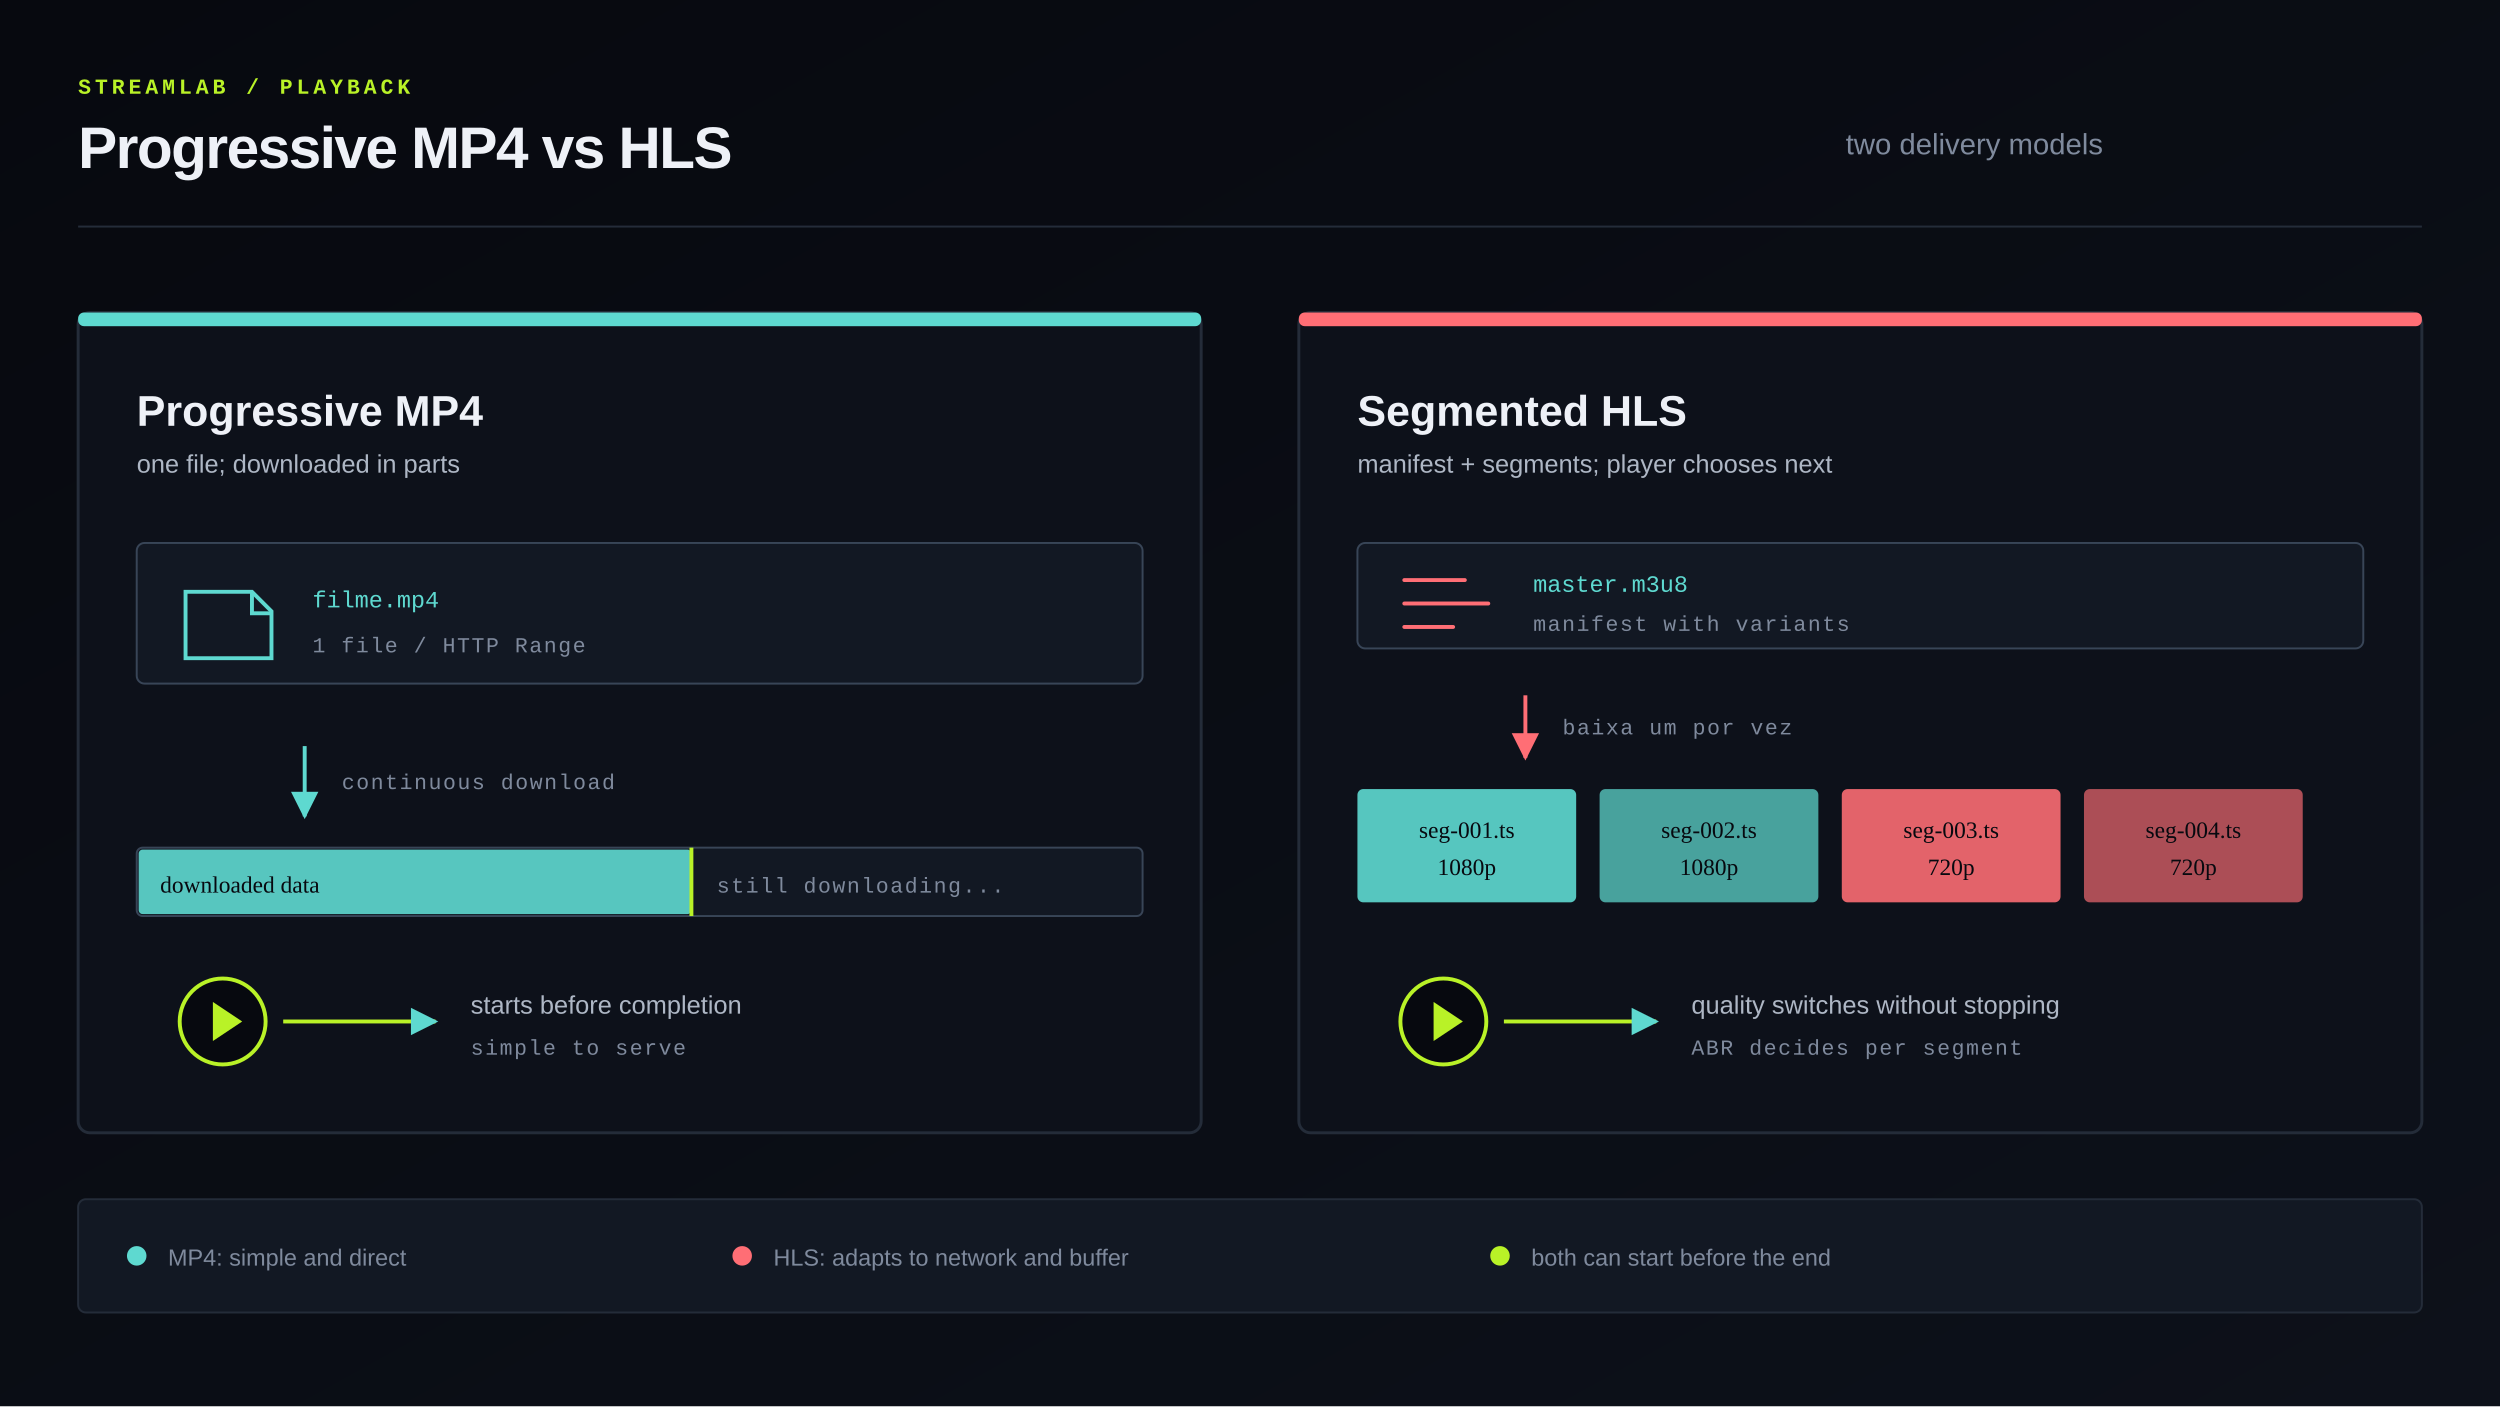
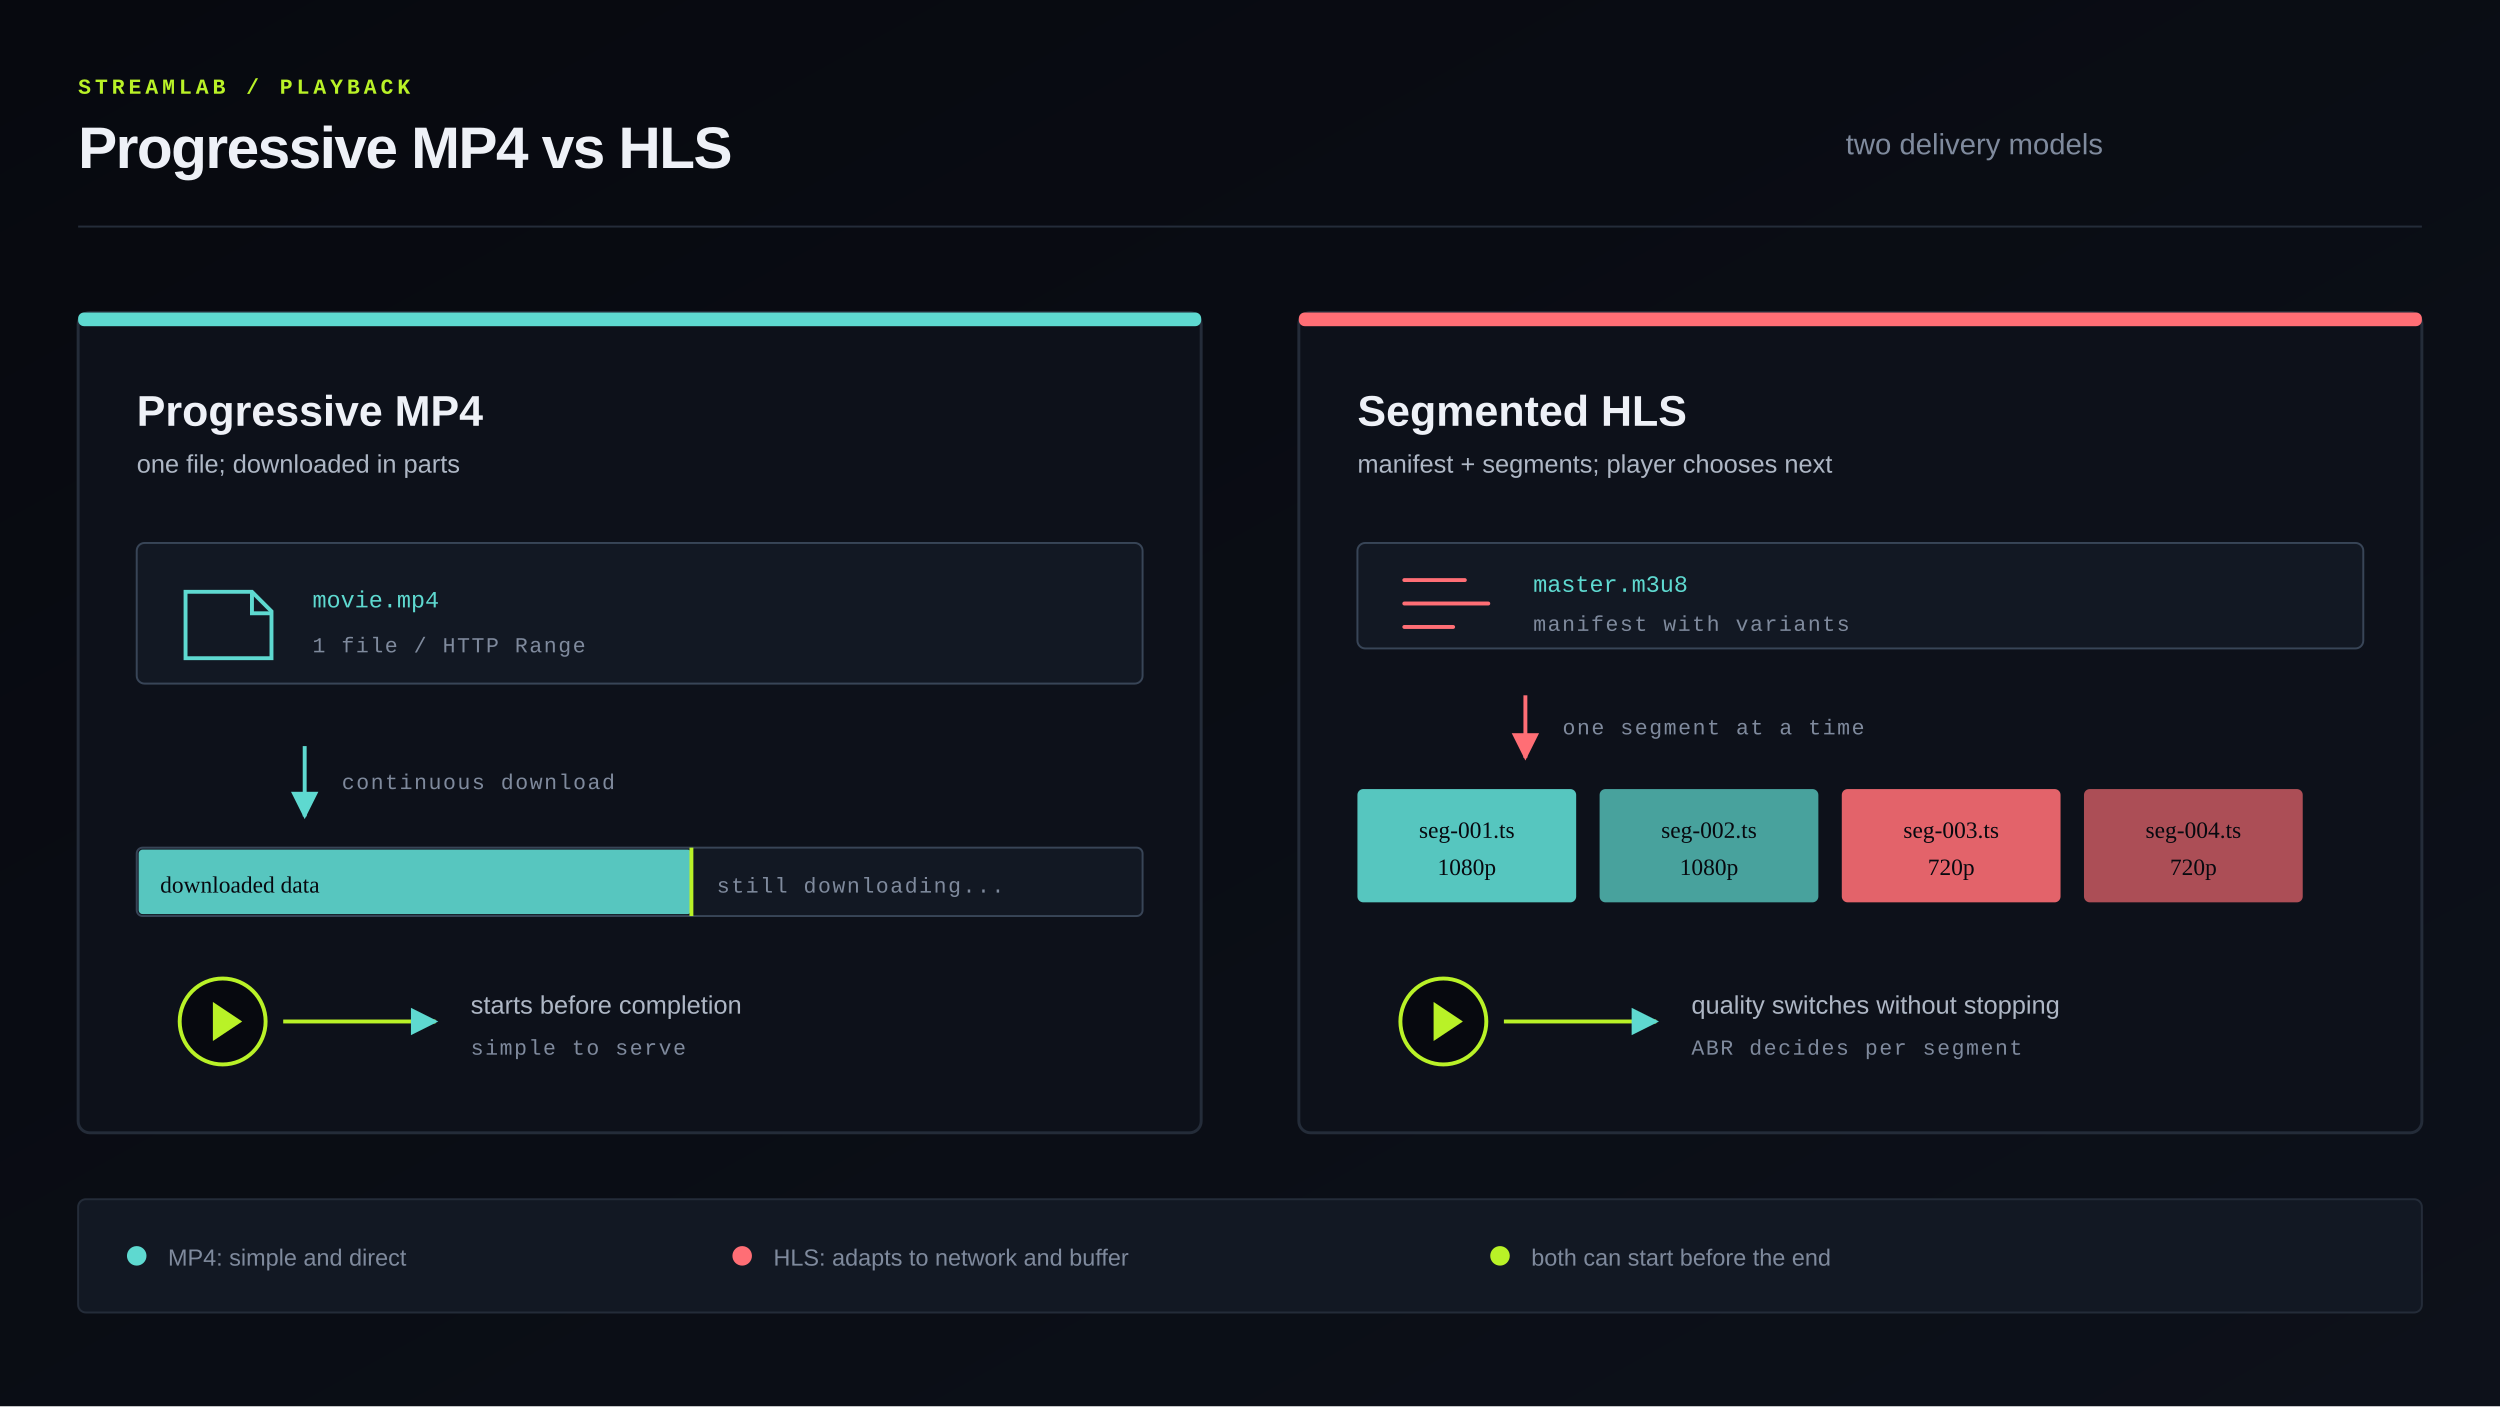
<svg xmlns="http://www.w3.org/2000/svg" viewBox="0 0 1280 720" role="img" aria-labelledby="title desc">
  <defs>
    <linearGradient id="bg" x1="0" y1="0" x2="1" y2="1">
      <stop offset="0" stop-color="#07090f" />
      <stop offset="1" stop-color="#0d111a" />
    </linearGradient>
    <marker id="arrow-cyan" viewBox="0 0 10 10" refX="9" refY="5" markerWidth="7" markerHeight="7" orient="auto">
      <path d="M 0 0 L 10 5 L 0 10 z" fill="#5ed9d0" />
    </marker>
    <marker id="arrow-red" viewBox="0 0 10 10" refX="9" refY="5" markerWidth="7" markerHeight="7" orient="auto">
      <path d="M 0 0 L 10 5 L 0 10 z" fill="#ff6e75" />
    </marker>
    <style>
      .title { fill: #eef1f7; font: 700 30px Arial, Helvetica, sans-serif; letter-spacing: -0.8px; }
      .subtitle { fill: #7f8a9d; font: 15px Arial, Helvetica, sans-serif; }
      .eyebrow { fill: #b9f227; font: 600 11px 'Courier New', monospace; letter-spacing: 2px; }
      .panel { fill: #0d111a; stroke: #242c39; stroke-width: 1.5; }
      .panel-title { fill: #eef1f7; font: 700 22px Arial, Helvetica, sans-serif; }
      .panel-copy { fill: #aeb7c5; font: 13px Arial, Helvetica, sans-serif; }
      .label { fill: #7f8a9d; font: 11px 'Courier New', monospace; letter-spacing: .8px; }
      .code { fill: #5ed9d0; font: 12px 'Courier New', monospace; }
      .foot { fill: #7f8a9d; font: 12px Arial, Helvetica, sans-serif; }
    </style>
  </defs>
  <rect width="1280" height="720" fill="url(#bg)" />
  <path d="M 40 116 H 1240" stroke="#242c39" />
  <text x="40" y="48" class="eyebrow">STREAMLAB / PLAYBACK</text>
  <text x="40" y="86" class="title">Progressive MP4 vs HLS</text>
  <text x="945" y="79" class="subtitle">two delivery models</text>
  <g transform="translate(40 160)">
    <rect class="panel" width="575" height="420" rx="6" />
    <rect x="0" y="0" width="575" height="7" rx="3" fill="#5ed9d0" />
    <text x="30" y="58" class="panel-title">Progressive MP4</text>
    <text x="30" y="82" class="panel-copy">one file; downloaded in parts</text>
    <rect x="30" y="118" width="515" height="72" rx="4" fill="#121823" stroke="#384557" />
    <path d="M 55 143 h 34 l 10 10 v 24 h -44 z" fill="none" stroke="#5ed9d0" stroke-width="2" />
    <path d="M 89 143 v 11 h 10" fill="none" stroke="#5ed9d0" stroke-width="2" />
-     <text x="120" y="151" class="code">filme.mp4</text>
+     <text x="120" y="151" class="code">movie.mp4</text>
    <text x="120" y="174" class="label">1 file / HTTP Range</text>
    <path d="M 116 222 V 258" stroke="#5ed9d0" stroke-width="2" marker-end="url(#arrow-cyan)" />
    <text x="135" y="244" class="label">continuous download</text>
    <rect x="30" y="274" width="515" height="35" rx="3" fill="#121823" stroke="#384557" />
    <rect x="31" y="275" width="283" height="33" rx="2" fill="#5ed9d0" opacity=".9" />
    <path d="M 314 274 V 309" stroke="#b9f227" stroke-width="2" />
    <text x="42" y="297" fill="#07090f" font="600 11px 'Courier New', monospace">downloaded data</text>
    <text x="327" y="297" class="label">still downloading...</text>
    <circle cx="74" cy="363" r="22" fill="#07090f" stroke="#b9f227" stroke-width="2" />
    <path d="M 69 353 l 15 10 -15 10 z" fill="#b9f227" />
    <path d="M 105 363 H 183" stroke="#b9f227" stroke-width="2" marker-end="url(#arrow-cyan)" />
    <text x="201" y="359" class="panel-copy">starts before completion</text>
    <text x="201" y="380" class="label">simple to serve</text>
  </g>
  <g transform="translate(665 160)">
    <rect class="panel" width="575" height="420" rx="6" />
    <rect x="0" y="0" width="575" height="7" rx="3" fill="#ff6e75" />
    <text x="30" y="58" class="panel-title">Segmented HLS</text>
    <text x="30" y="82" class="panel-copy">manifest + segments; player chooses next</text>
    <rect x="30" y="118" width="515" height="54" rx="4" fill="#121823" stroke="#384557" />
    <path d="M 54 137 h 31 M 54 149 h 43 M 54 161 h 25" stroke="#ff6e75" stroke-width="2" stroke-linecap="round" />
    <text x="120" y="143" class="code">master.m3u8</text>
    <text x="120" y="163" class="label">manifest with variants</text>
    <path d="M 116 196 V 228" stroke="#ff6e75" stroke-width="2" marker-end="url(#arrow-red)" />
-     <text x="135" y="216" class="label">baixa um por vez</text>
+     <text x="135" y="216" class="label">one segment at a time</text>
    <g transform="translate(30 244)">
      <rect width="112" height="58" rx="3" fill="#5ed9d0" opacity=".9" />
      <text x="56" y="25" text-anchor="middle" fill="#07090f" font="700 12px 'Courier New', monospace">seg-001.ts</text>
      <text x="56" y="44" text-anchor="middle" fill="#07090f" font="11px 'Courier New', monospace">1080p</text>
      <rect x="124" width="112" height="58" rx="3" fill="#5ed9d0" opacity=".72" />
      <text x="180" y="25" text-anchor="middle" fill="#07090f" font="700 12px 'Courier New', monospace">seg-002.ts</text>
      <text x="180" y="44" text-anchor="middle" fill="#07090f" font="11px 'Courier New', monospace">1080p</text>
      <rect x="248" width="112" height="58" rx="3" fill="#ff6e75" opacity=".88" />
      <text x="304" y="25" text-anchor="middle" fill="#07090f" font="700 12px 'Courier New', monospace">seg-003.ts</text>
      <text x="304" y="44" text-anchor="middle" fill="#07090f" font="11px 'Courier New', monospace">720p</text>
      <rect x="372" width="112" height="58" rx="3" fill="#ff6e75" opacity=".66" />
      <text x="428" y="25" text-anchor="middle" fill="#07090f" font="700 12px 'Courier New', monospace">seg-004.ts</text>
      <text x="428" y="44" text-anchor="middle" fill="#07090f" font="11px 'Courier New', monospace">720p</text>
    </g>
    <circle cx="74" cy="363" r="22" fill="#07090f" stroke="#b9f227" stroke-width="2" />
    <path d="M 69 353 l 15 10 -15 10 z" fill="#b9f227" />
    <path d="M 105 363 H 183" stroke="#b9f227" stroke-width="2" marker-end="url(#arrow-cyan)" />
    <text x="201" y="359" class="panel-copy">quality switches without stopping</text>
    <text x="201" y="380" class="label">ABR decides per segment</text>
  </g>
  <rect x="40" y="614" width="1200" height="58" rx="4" fill="#121823" stroke="#242c39" />
  <circle cx="70" cy="643" r="5" fill="#5ed9d0" />
  <text x="86" y="648" class="foot">MP4: simple and direct</text>
  <circle cx="380" cy="643" r="5" fill="#ff6e75" />
  <text x="396" y="648" class="foot">HLS: adapts to network and buffer</text>
  <circle cx="768" cy="643" r="5" fill="#b9f227" />
  <text x="784" y="648" class="foot">both can start before the end</text>
</svg>
